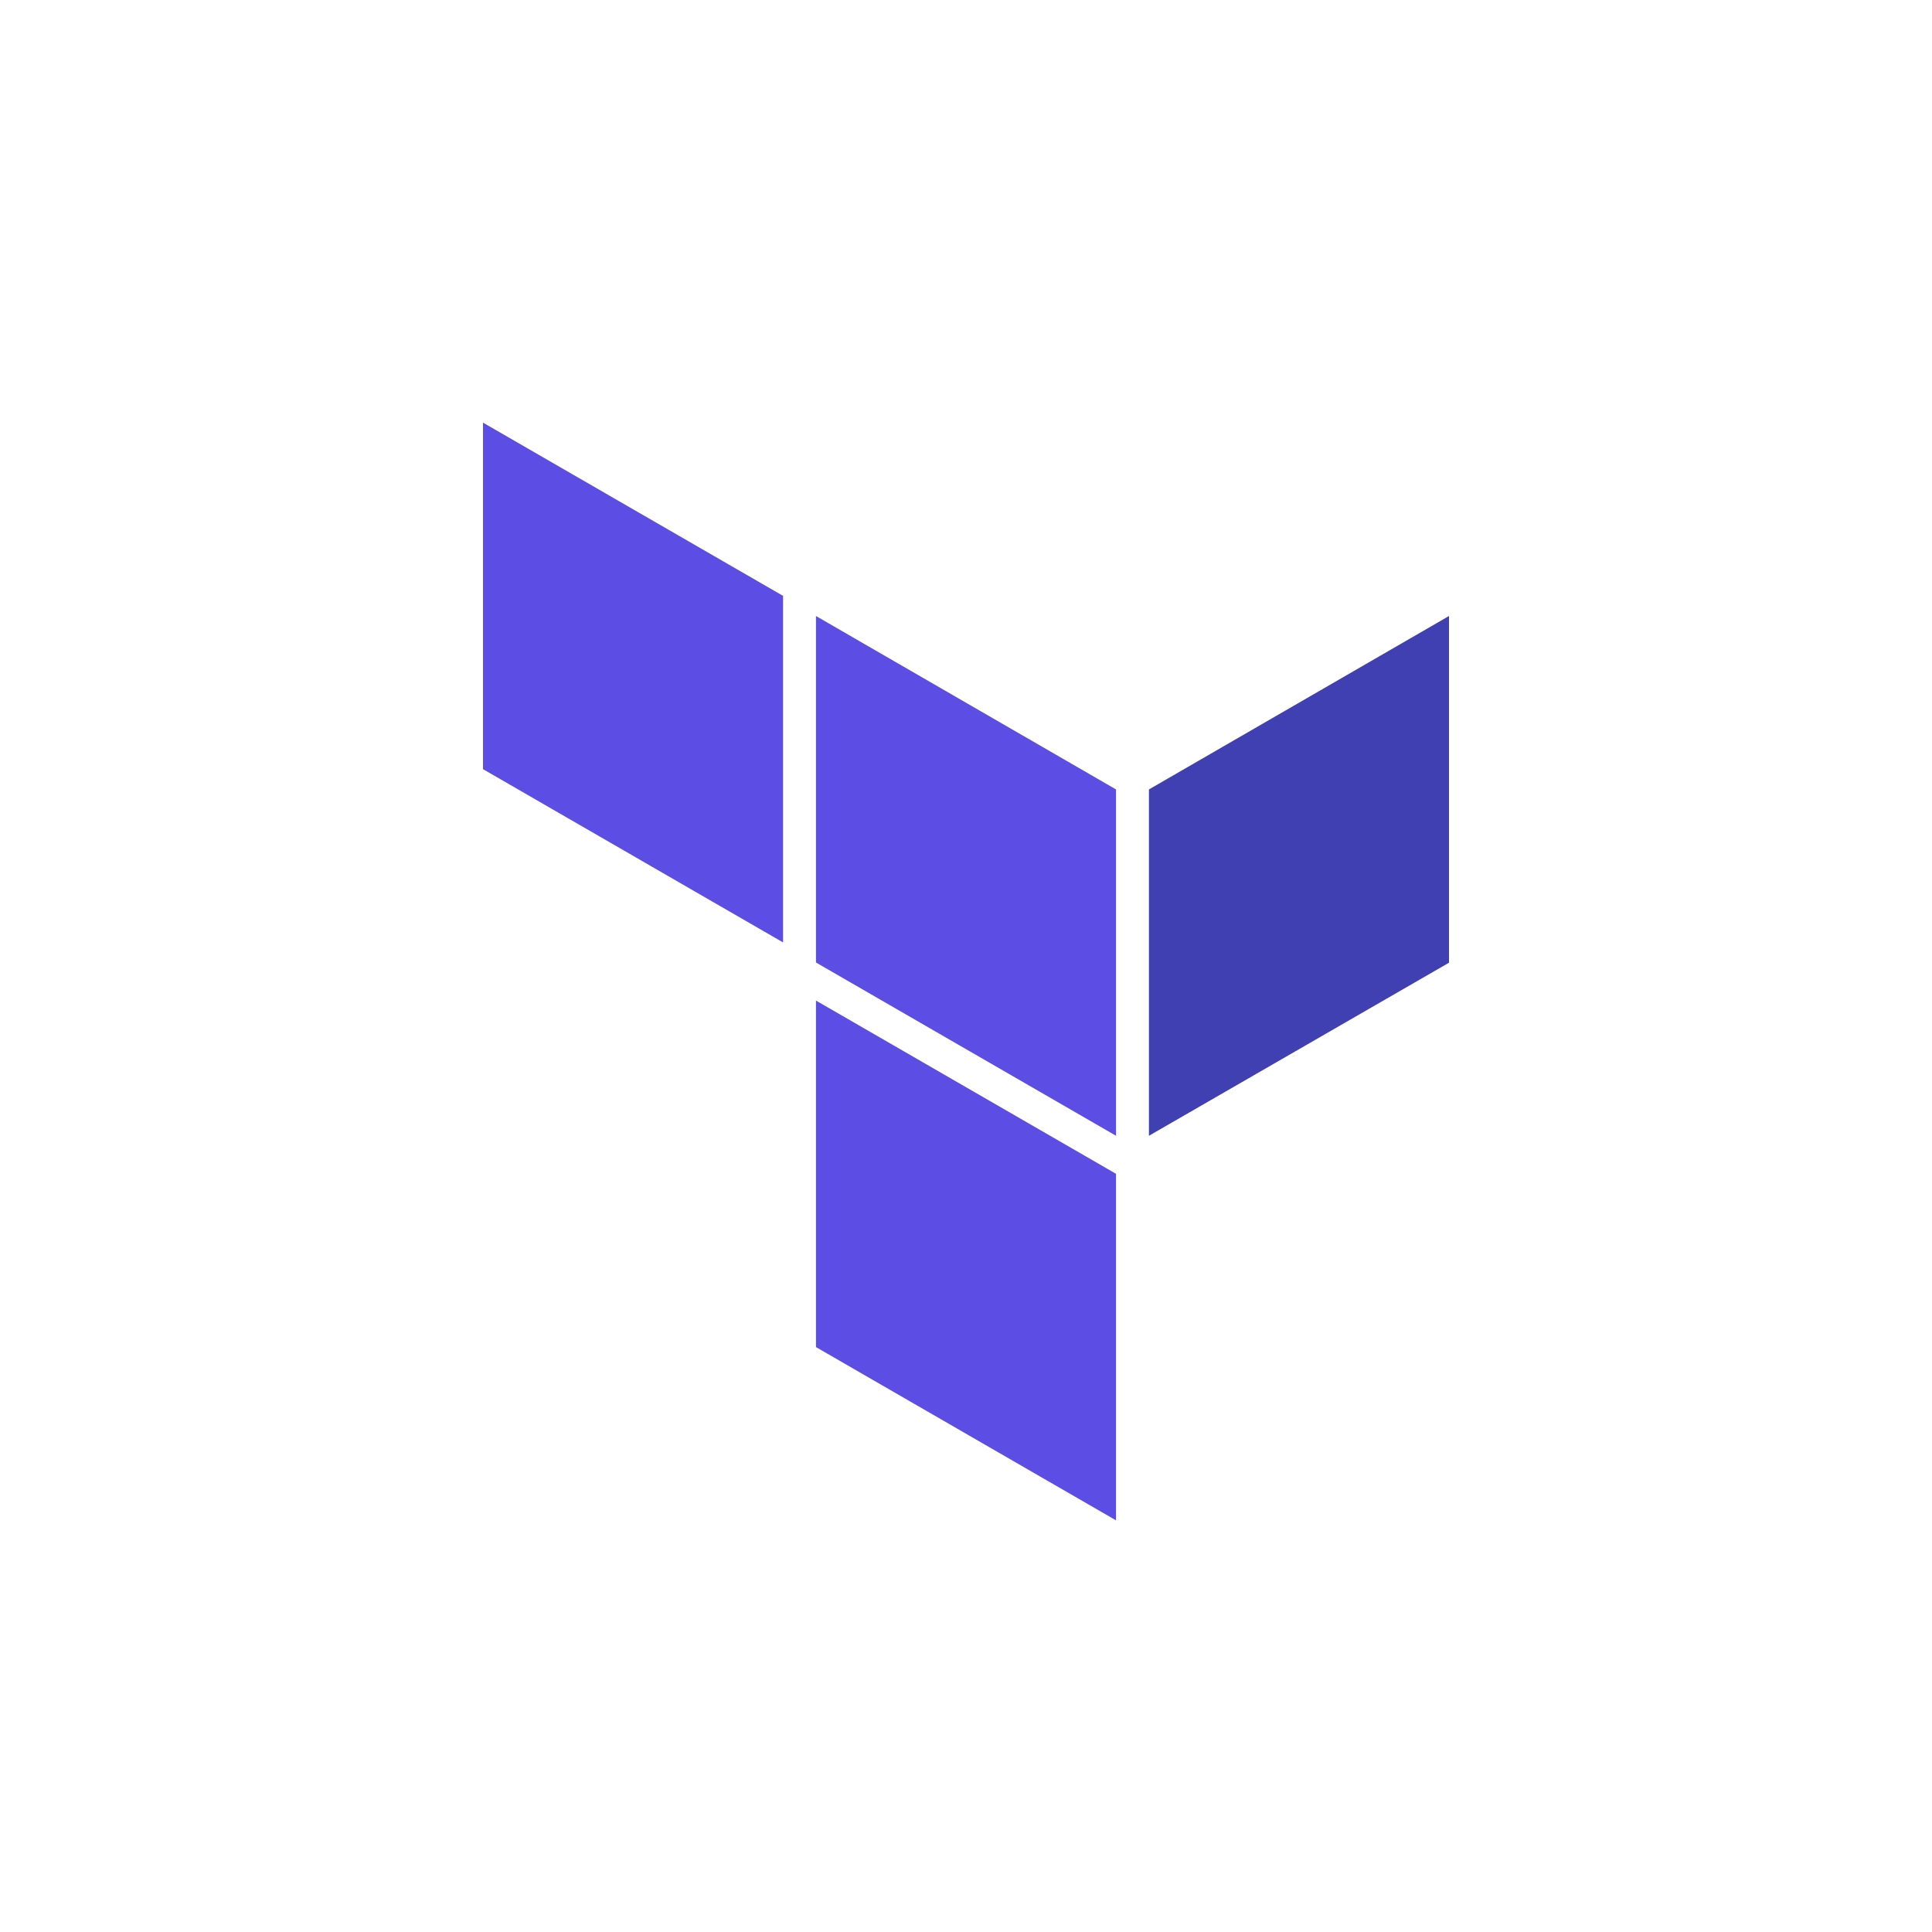
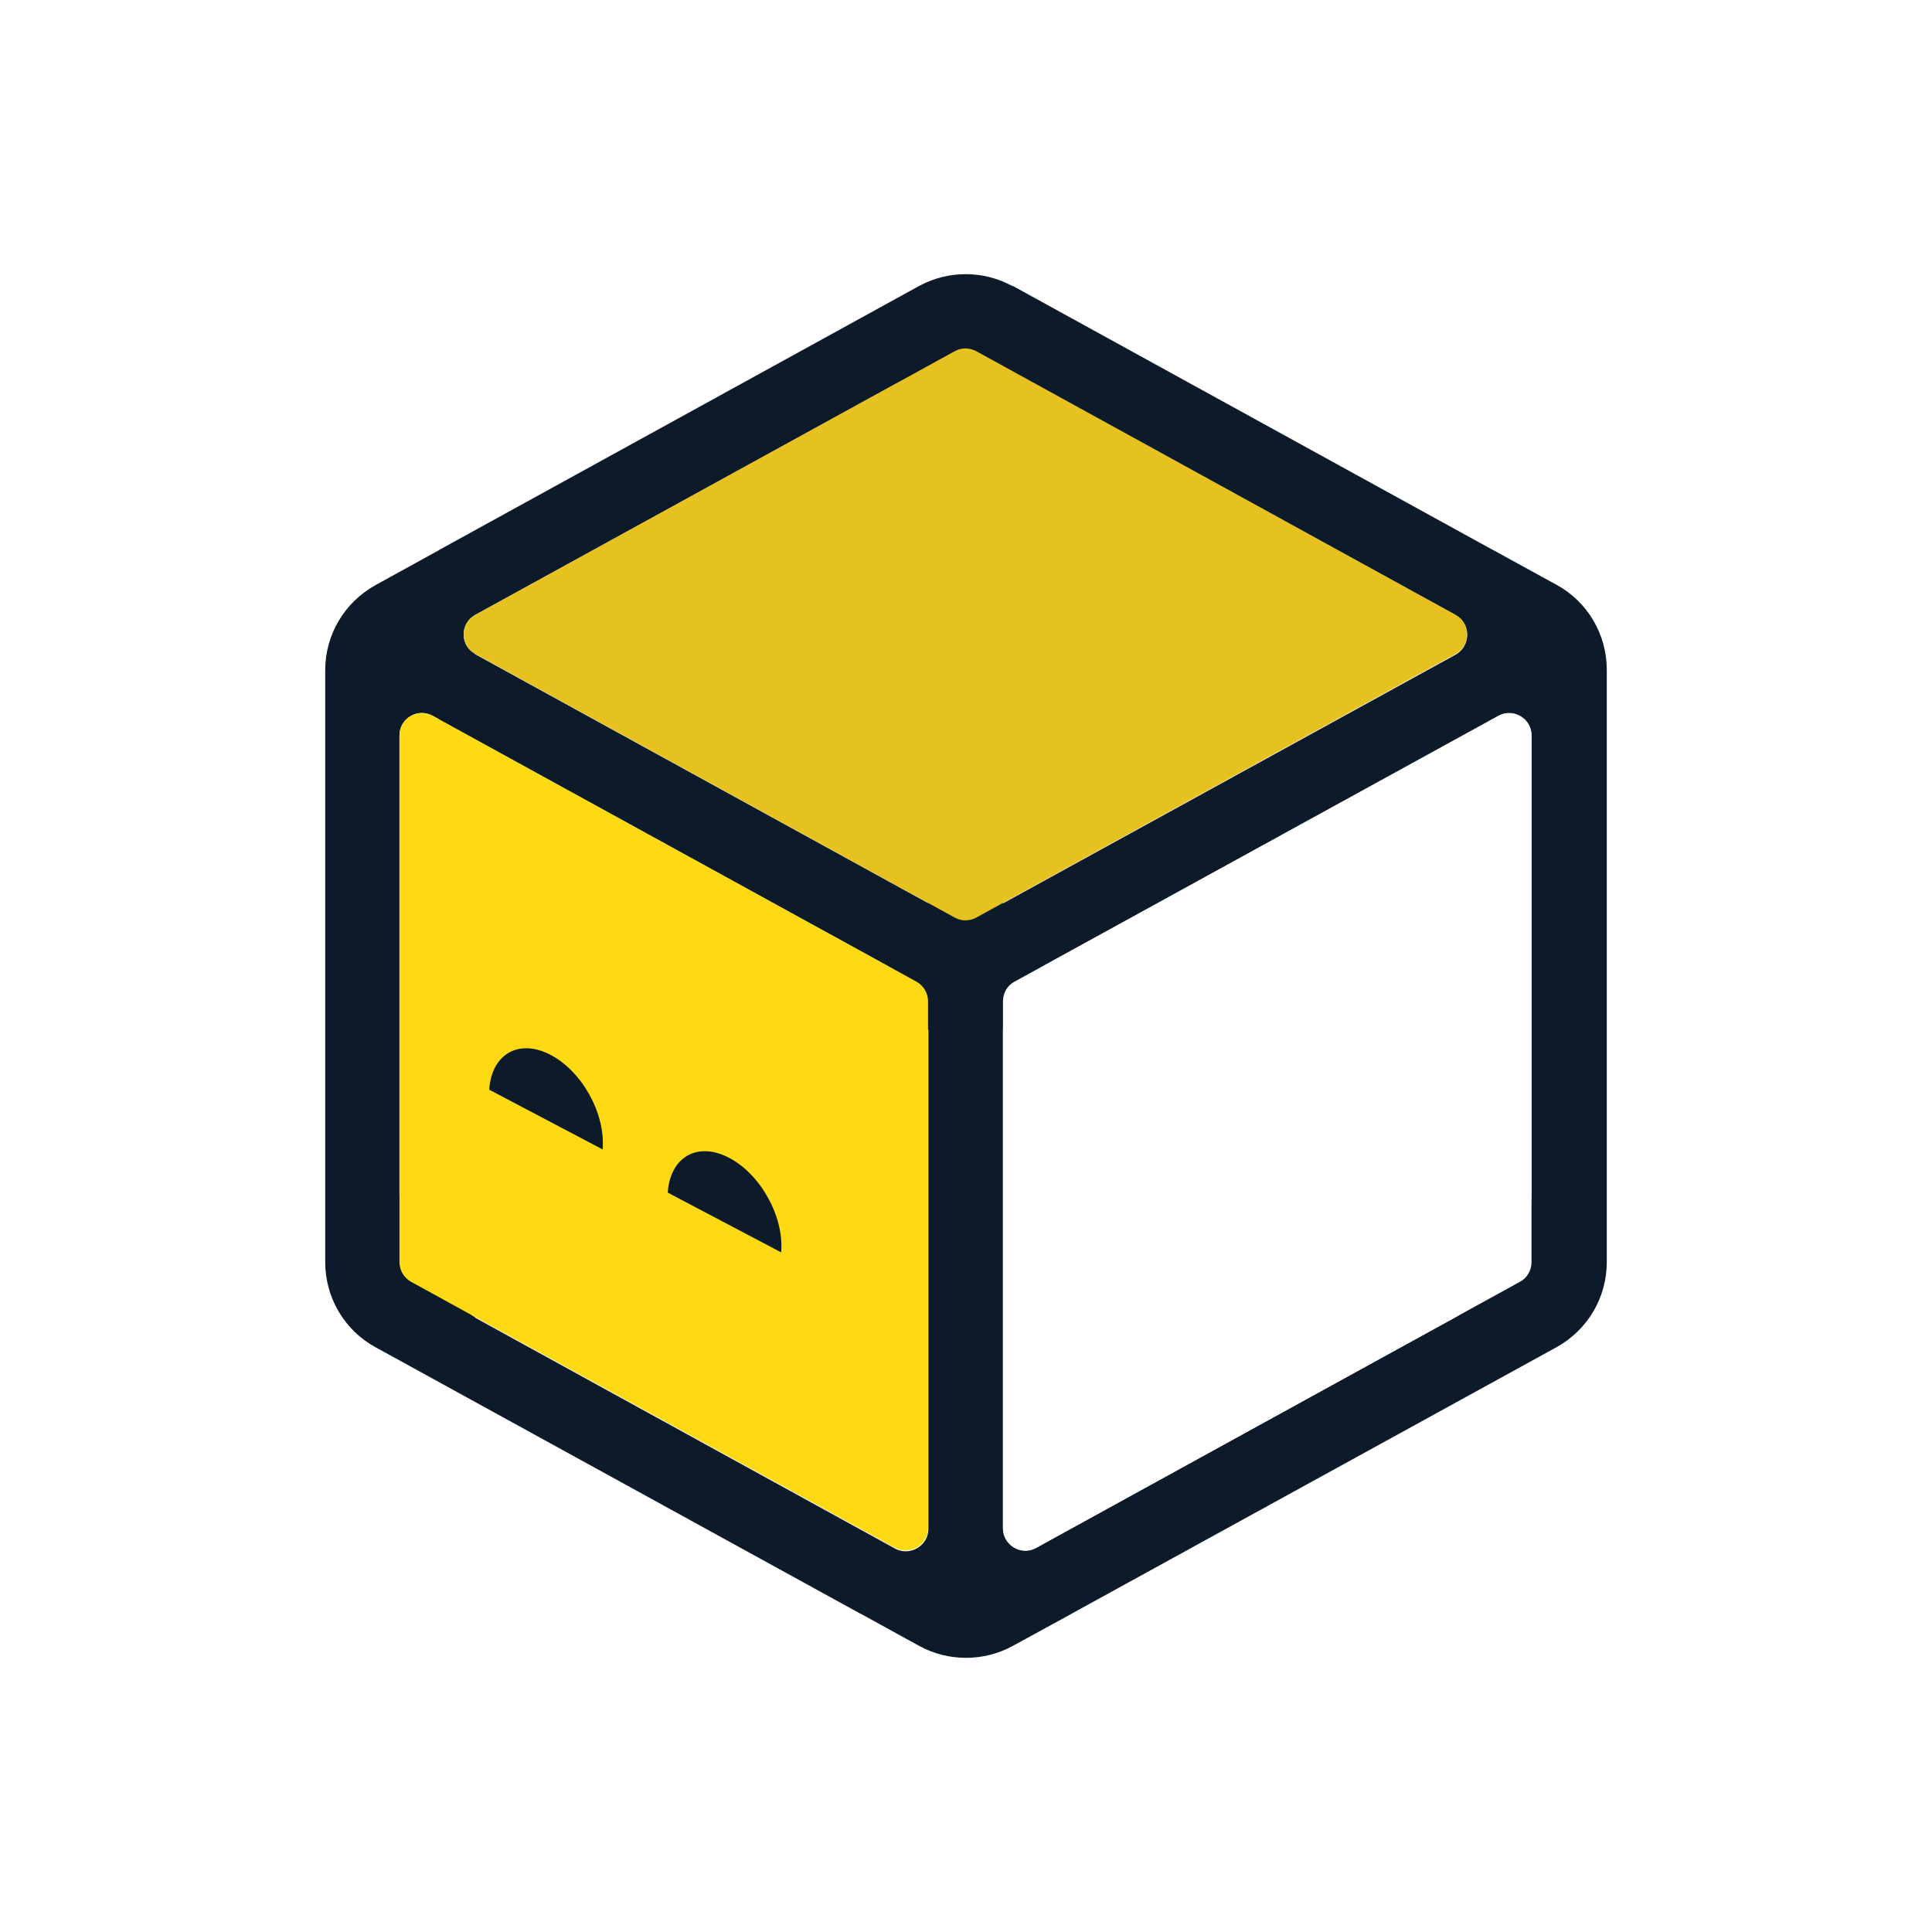
- <svg xmlns="http://www.w3.org/2000/svg" width="800px" height="800px" viewBox="0 0 64 64" fill="none">
-   <path d="M38.06 26.151v11.473L48 31.891V20.406l-9.94 5.745z" fill="#4040B2" />
-   <path d="m27.03 20.406 9.94 5.745v11.473l-9.94-5.74V20.407zM16 14v11.479l9.94 5.74v-11.48L16 14zm11.03 30.624 9.94 5.74v-11.48l-9.94-5.739v11.48z" fill="#5C4EE5" />
+ <svg xmlns="http://www.w3.org/2000/svg" style="isolation:isolate" viewBox="0 0 300 300" width="300pt" height="300pt">
+   <defs>
+     <clipPath id="_clipPath_YvShw2kIRyHfM0qWCfa7nzNgxq6MJ5I3">
+       <rect width="300" height="300" />
+     </clipPath>
+   </defs>
+   <g clip-path="url(#_clipPath_YvShw2kIRyHfM0qWCfa7nzNgxq6MJ5I3)">
+     <g>
+       <g>
+         <path d=" M 157.206 44.42 C 152.699 41.957 147.196 41.957 142.689 44.42 L 68.267 85.353 C 68.267 85.353 68.162 85.405 68.11 85.457 L 58.309 90.856 C 53.487 93.528 50.5 98.56 50.5 104.063 L 50.5 195.99 C 50.5 201.493 53.487 206.576 58.309 209.197 L 133.465 250.496 C 133.465 250.496 133.674 250.601 133.779 250.653 L 142.741 255.58 C 147.248 258.043 152.752 258.043 157.259 255.58 L 166.273 250.653 C 166.273 250.653 166.43 250.548 166.535 250.496 L 241.691 209.197 C 246.513 206.524 249.5 201.493 249.5 195.99 L 249.5 104.01 C 249.5 98.507 246.513 93.424 241.691 90.803 L 231.943 85.457 C 231.943 85.457 231.785 85.353 231.733 85.353 L 157.311 44.42 L 157.206 44.42 Z  M 161.976 150.026 L 231.628 111.767 C 231.628 111.767 231.785 111.662 231.838 111.662 L 232.676 111.191 C 234.983 109.933 237.813 111.61 237.813 114.23 L 237.813 185.822 C 237.813 188.443 234.983 190.12 232.676 188.862 L 232.048 188.495 C 232.048 188.495 231.785 188.338 231.628 188.285 L 161.976 150.026 L 161.976 150.026 Z  M 68.057 111.662 C 68.057 111.662 68.162 111.715 68.215 111.767 L 137.867 150.026 L 68.215 188.285 C 68.215 188.285 67.953 188.443 67.848 188.495 L 67.166 188.862 C 64.86 190.12 62.03 188.443 62.03 185.822 L 62.03 114.178 C 62.03 111.557 64.86 109.88 67.166 111.138 L 68.057 111.61 L 68.057 111.662 Z  M 226.125 95.572 L 160.875 59.724 C 158.569 58.466 155.791 60.091 155.739 62.659 L 155.739 140.278 L 226.125 101.6 C 228.379 100.237 228.379 96.987 226.125 95.625 L 226.125 95.572 Z  M 73.718 101.547 L 144.104 140.226 L 144.104 62.607 C 144.052 60.039 141.221 58.414 138.968 59.672 L 73.718 95.52 C 71.412 96.883 71.412 100.184 73.718 101.495 L 73.718 101.547 Z  M 73.822 204.585 C 71.464 203.275 71.412 199.973 73.665 198.61 L 144.156 159.879 L 144.156 237.498 C 144.104 240.014 141.379 241.639 139.125 240.538 L 73.822 204.637 L 73.822 204.585 Z  M 155.739 237.341 L 155.739 159.827 L 226.23 198.558 C 228.431 199.973 228.379 203.275 226.021 204.532 L 160.77 240.433 C 158.517 241.586 155.844 239.961 155.739 237.446 L 155.739 237.446 L 155.739 237.341 Z " fill-rule="evenodd" fill="rgb(13,26,42)" />
+         <path d=" M 148.244 54.536 C 149.292 53.959 150.55 53.959 151.599 54.536 L 226.021 95.468 C 228.431 96.778 228.431 100.237 226.021 101.547 L 151.599 142.479 C 150.55 143.056 149.292 143.056 148.244 142.479 L 73.822 101.547 C 71.412 100.237 71.412 96.778 73.822 95.468 L 148.244 54.536 Z " fill="rgb(230,194,32)" />
+         <path d=" M 62.03 114.178 C 62.03 111.557 64.86 109.88 67.166 111.138 L 142.322 152.437 C 143.423 153.066 144.104 154.219 144.104 155.477 L 144.104 237.289 C 144.104 239.909 141.274 241.586 138.968 240.328 L 63.812 199.029 C 62.712 198.4 62.03 197.247 62.03 195.99 L 62.03 114.178 Z " fill="rgb(254,218,21)" />
+         <path d=" M 232.676 111.138 C 234.983 109.88 237.813 111.557 237.813 114.178 L 237.813 195.99 C 237.813 197.247 237.131 198.453 236.031 199.029 L 160.875 240.328 C 158.569 241.586 155.739 239.909 155.739 237.289 L 155.739 155.477 C 155.739 154.219 156.42 153.014 157.521 152.437 L 232.676 111.138 Z " fill="rgb(255,255,255)" />
+         <path d=" M 93.581 178.38 C 93.581 178.38 93.581 178.432 93.581 178.485 L 75.971 169.208 C 75.971 169.208 75.971 169.156 75.971 169.103 C 76.39 163.6 80.636 161.242 85.51 163.81 C 90.384 166.378 94 172.877 93.581 178.38 Z " fill="rgb(13,26,42)" />
+         <path d=" M 121.306 194.365 C 121.306 194.365 121.306 194.417 121.306 194.47 L 103.696 185.193 C 103.696 185.193 103.696 185.141 103.696 185.088 C 104.115 179.585 108.36 177.227 113.235 179.795 C 118.109 182.363 121.725 188.862 121.306 194.365 Z " fill="rgb(13,26,42)" />
+       </g>
+     </g>
+   </g>
</svg>
